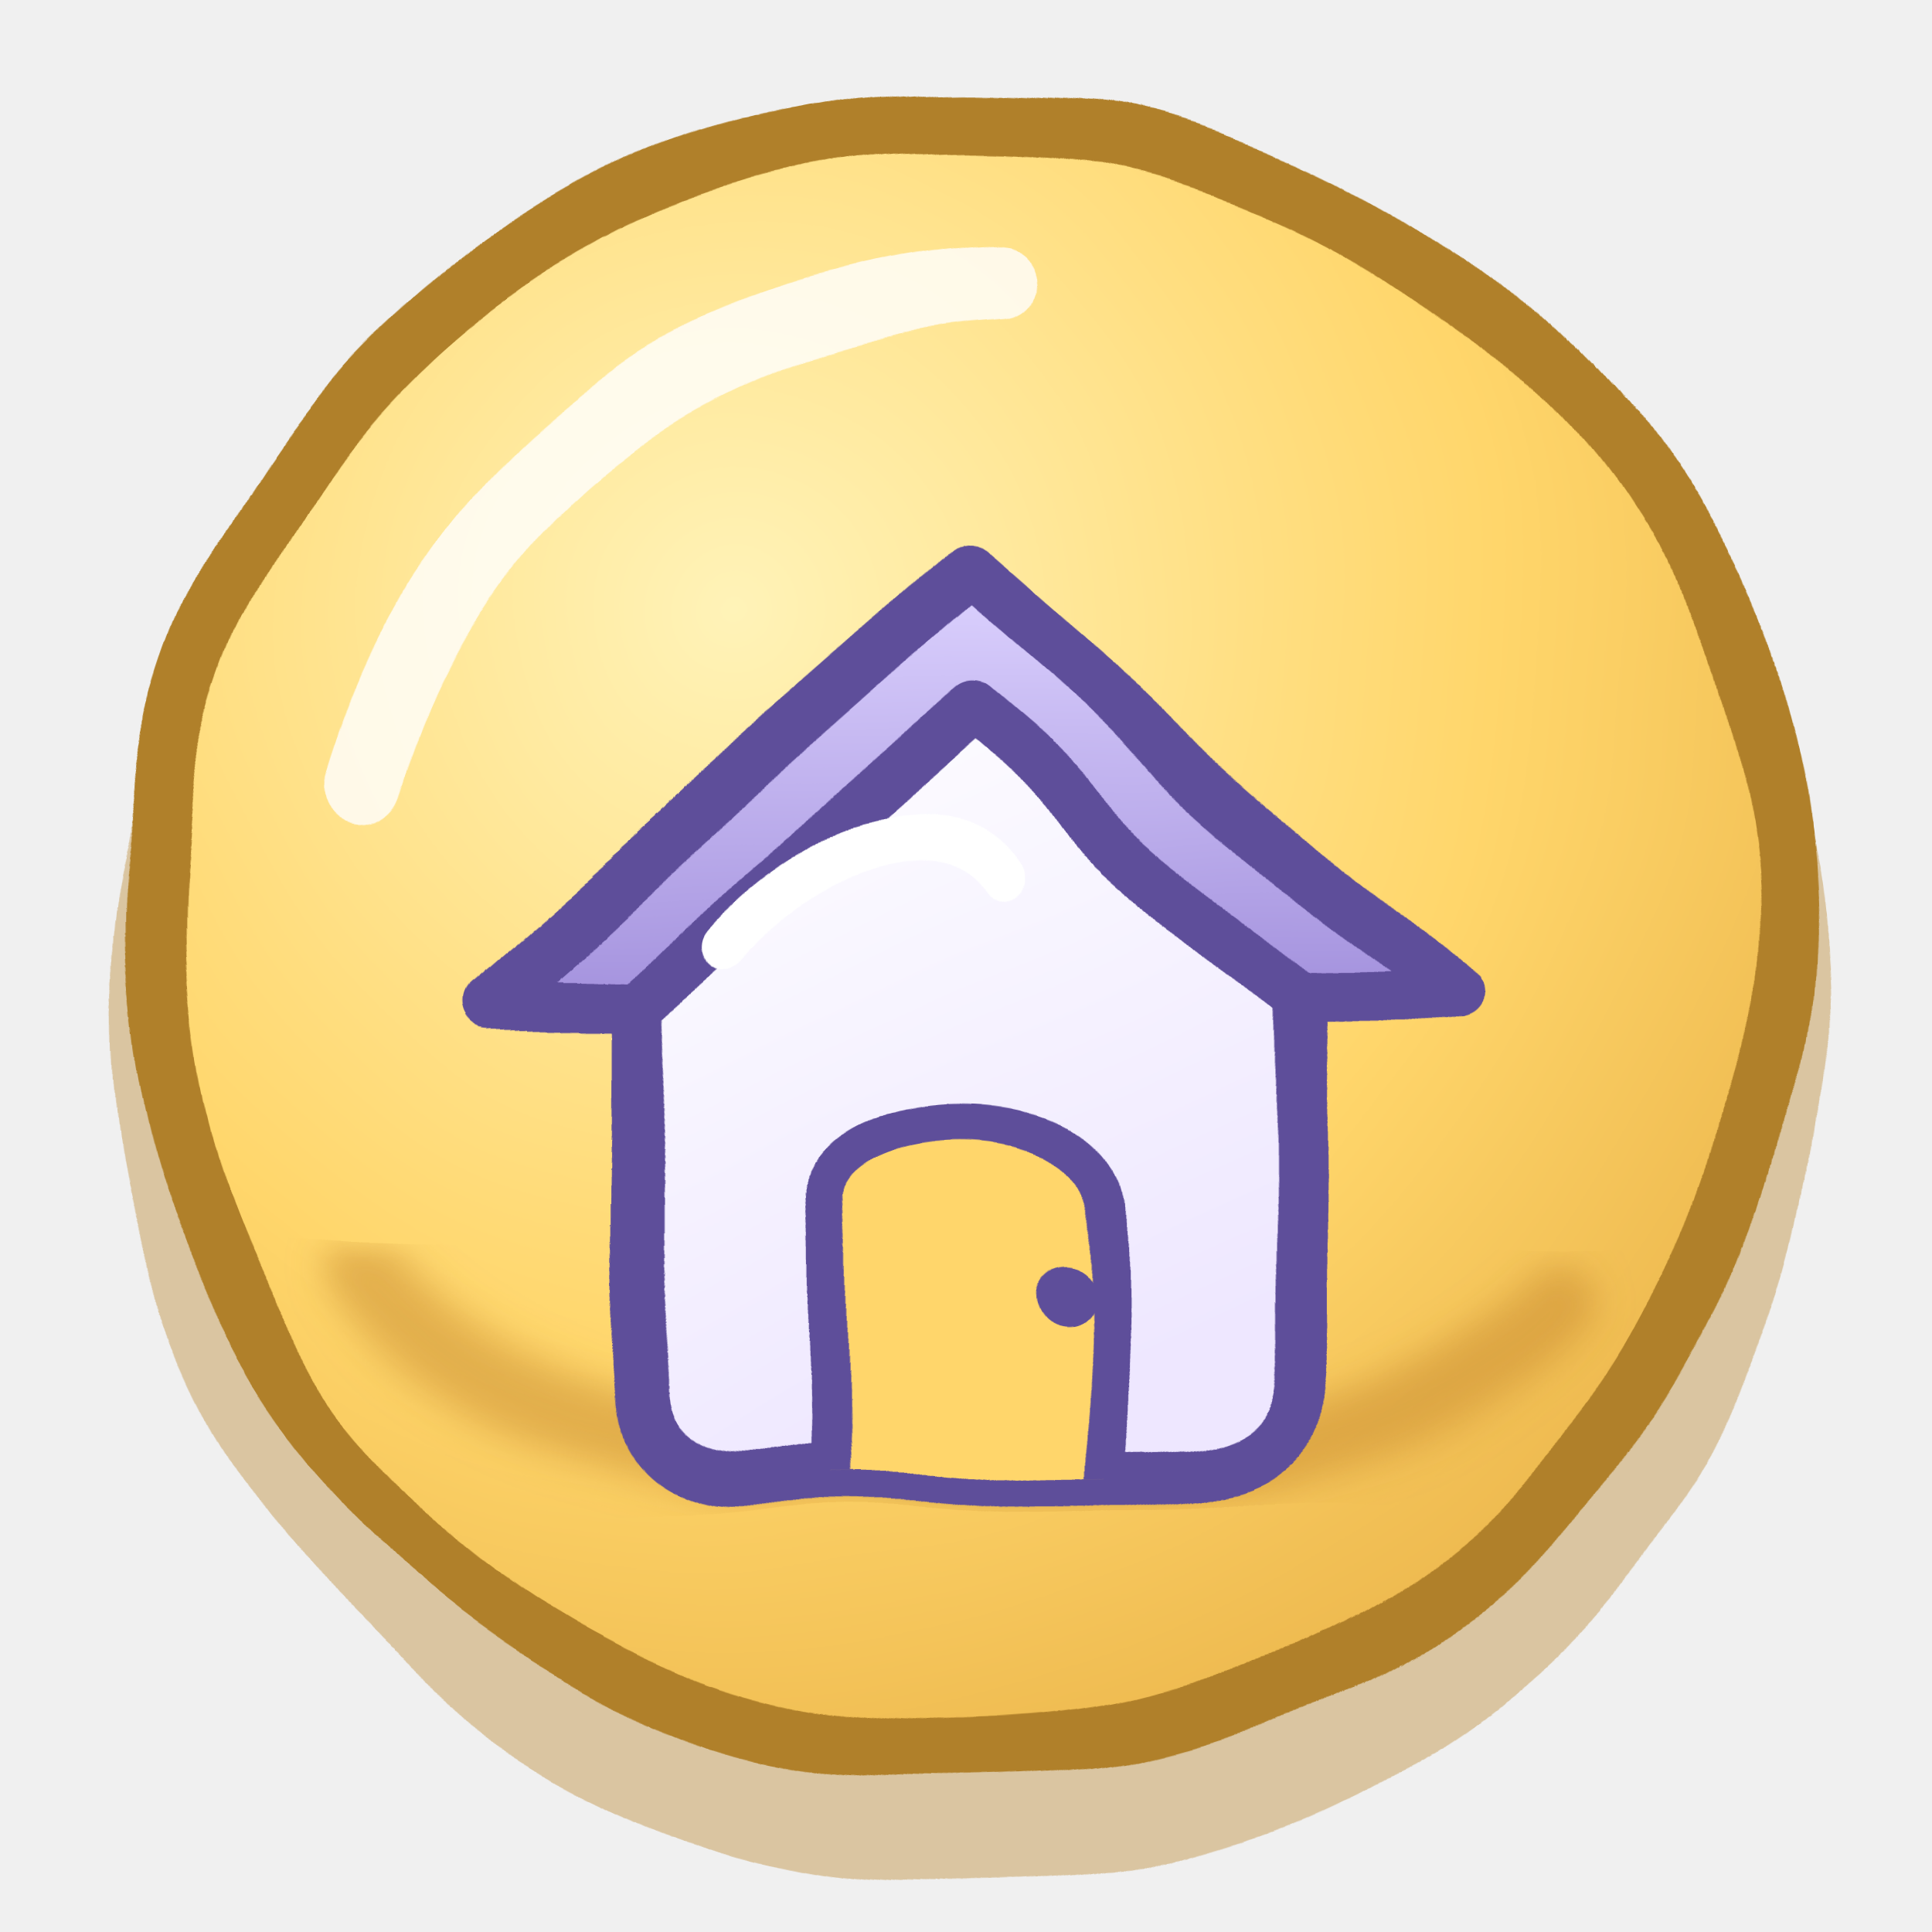
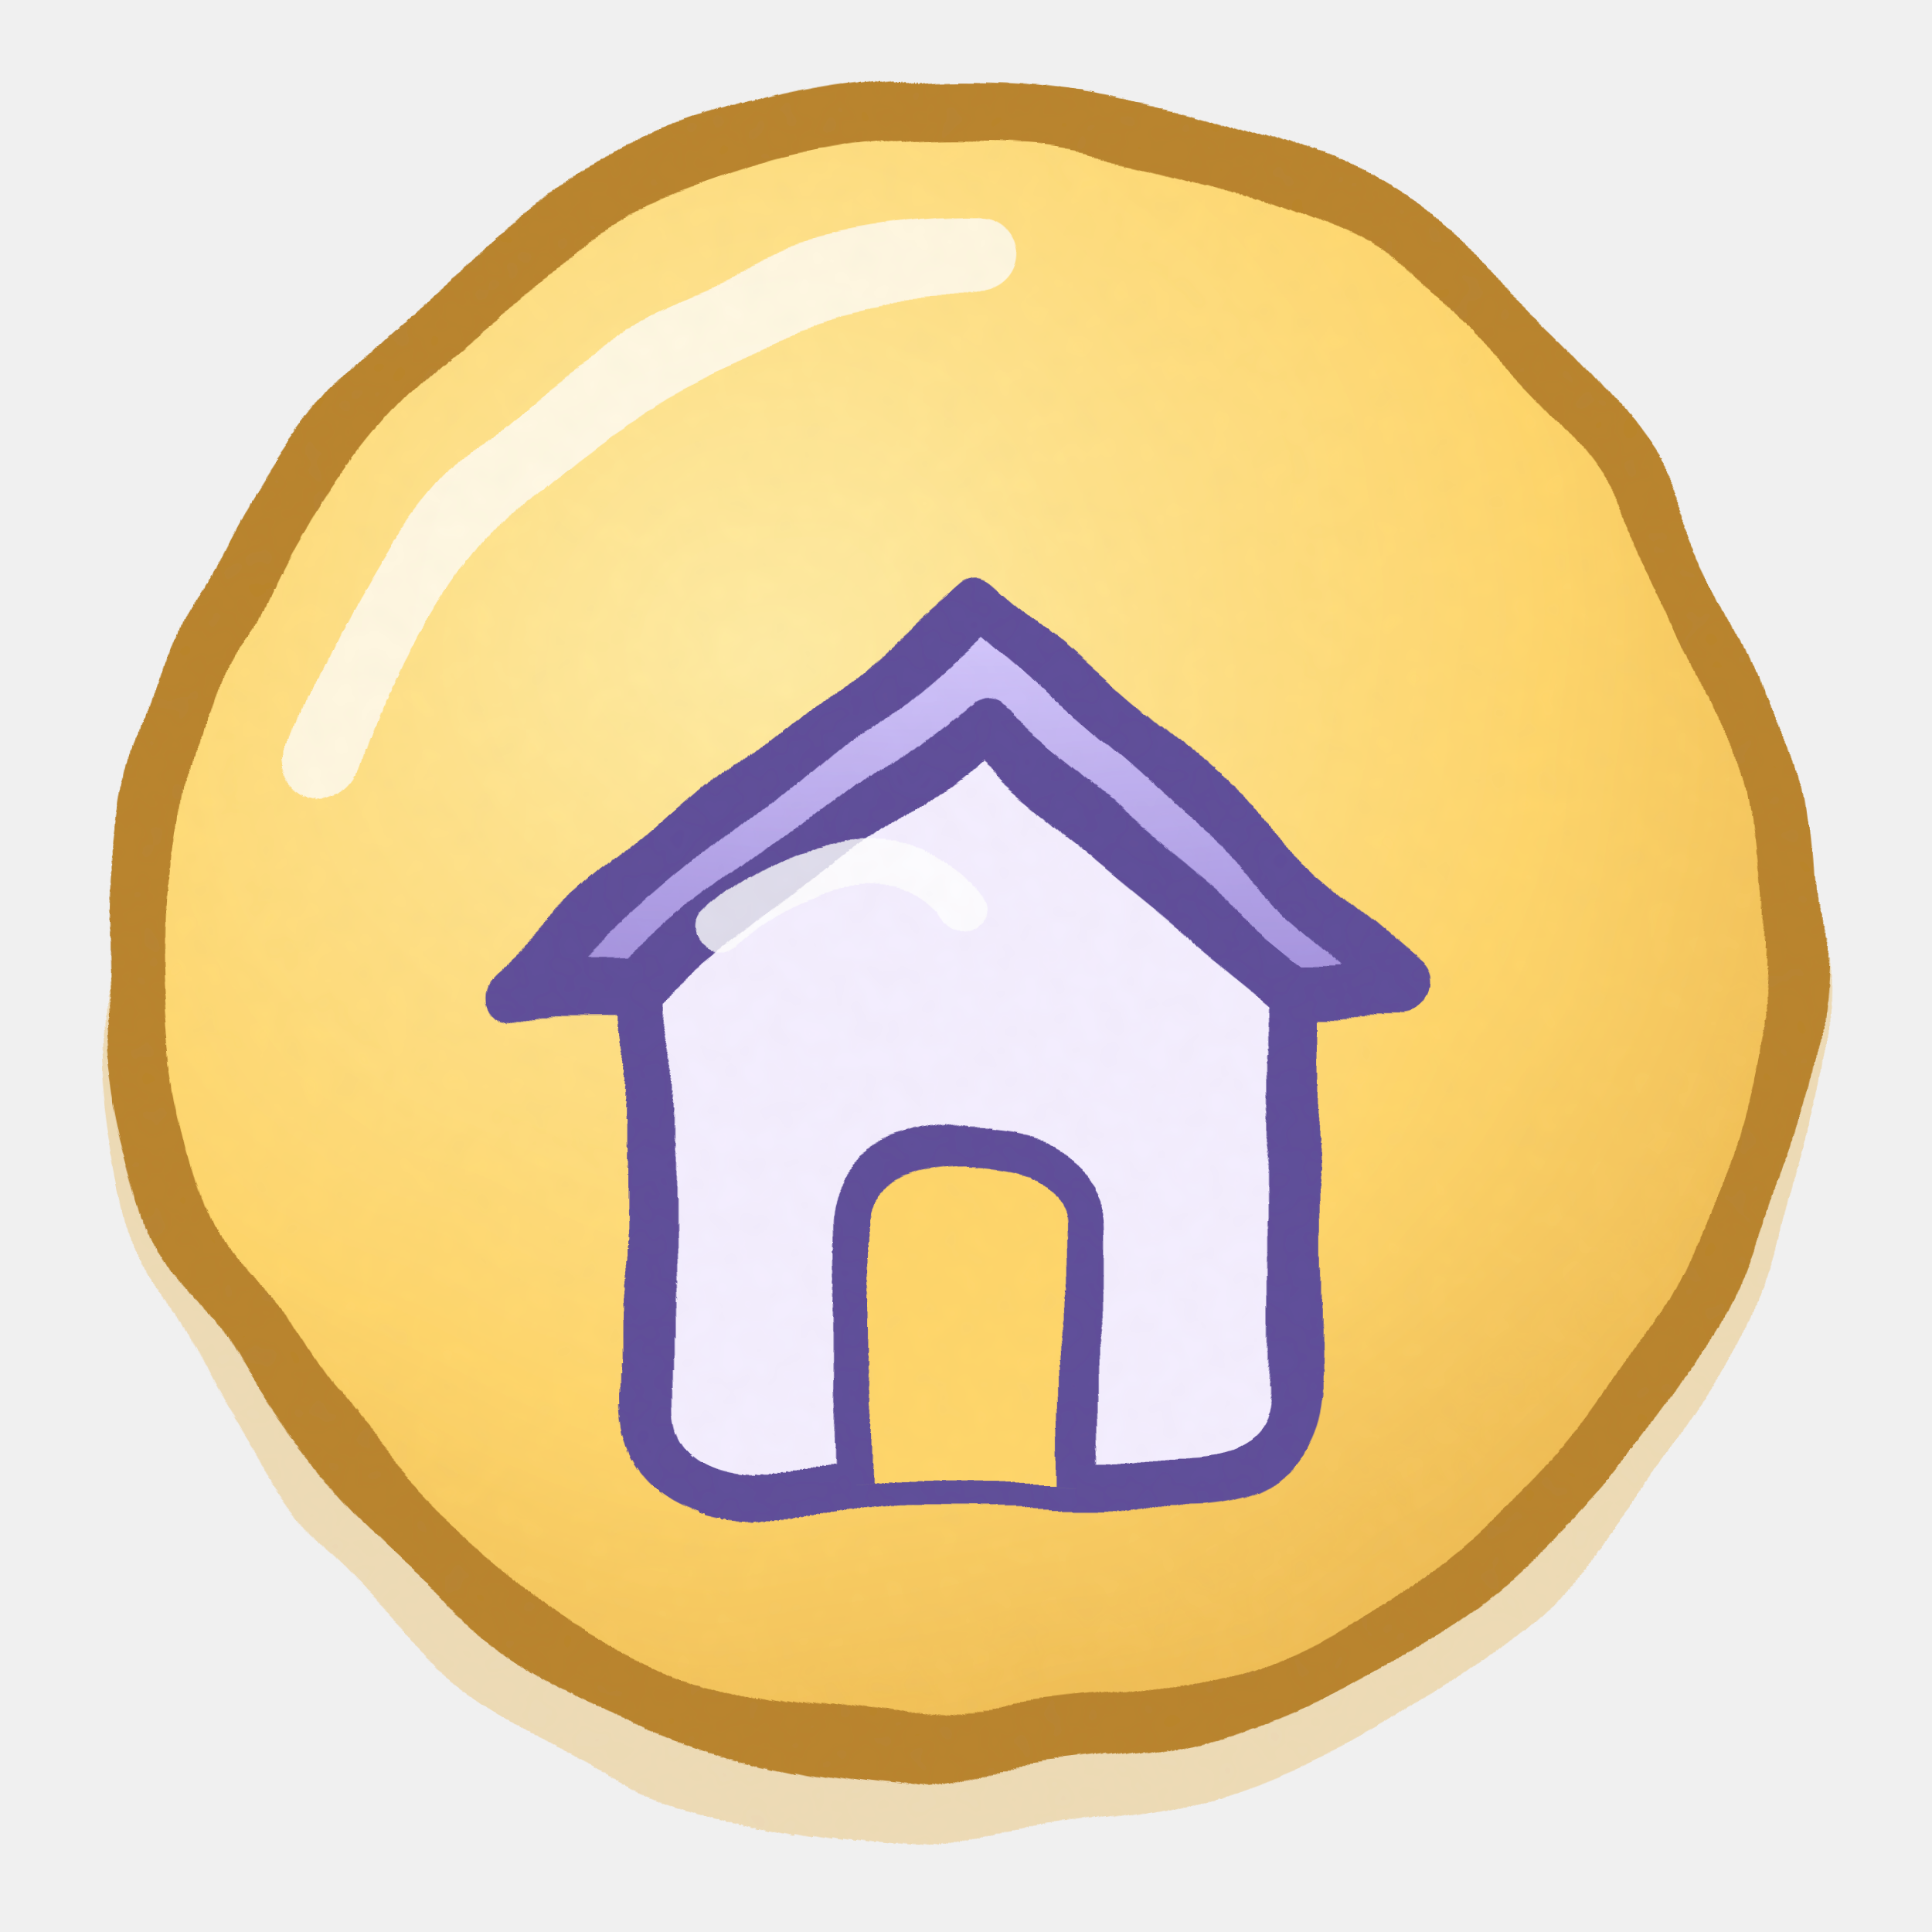
<svg xmlns="http://www.w3.org/2000/svg" viewBox="0 0 128 128" width="128" height="128">
  <defs>
-     <radialGradient id="coin" cx="0.36" cy="0.3" r="0.85">
-       <stop offset="0" stop-color="#FFF3B8" />
-       <stop offset="0.55" stop-color="#FFD66B" />
-       <stop offset="1" stop-color="#E7AE44" />
+     <radialGradient id="coin" cx="0.38" cy="0.32" r="0.8">
+       <stop offset="0" stop-color="#FFEBA3" />
+       <stop offset="0.6" stop-color="#FFD66B" />
+       <stop offset="1" stop-color="#E9B24A" />
    </radialGradient>
    <linearGradient id="roofG" x1="0" y1="0" x2="0" y2="1">
-       <stop offset="0" stop-color="#DDD3FF" />
+       <stop offset="0" stop-color="#D7CBFF" />
      <stop offset="1" stop-color="#A391DD" />
    </linearGradient>
-     <linearGradient id="wallG" x1="0" y1="0" x2="0.4" y2="1">
-       <stop offset="0" stop-color="#FFFFFF" />
-       <stop offset="1" stop-color="#EEE7FF" />
-     </linearGradient>
    <filter id="wc" x="-8%" y="-8%" width="116%" height="116%">
-       <feTurbulence type="fractalNoise" baseFrequency="0.04" numOctaves="2" seed="4" result="noise" />
-       <feDisplacementMap in="SourceGraphic" in2="noise" scale="3" xChannelSelector="R" yChannelSelector="G" />
-     </filter>
-     <filter id="blur1">
-       <feGaussianBlur stdDeviation="1.2" />
+       <feTurbulence type="fractalNoise" baseFrequency="0.03" numOctaves="3" seed="7" result="noise" />
+       <feDisplacementMap in="SourceGraphic" in2="noise" scale="6" xChannelSelector="R" yChannelSelector="G" result="warp" />
+       <feTurbulence type="fractalNoise" baseFrequency="0.55" numOctaves="2" seed="3" result="grain" />
+       <feColorMatrix in="grain" type="matrix" values="0 0 0 0 0.24  0 0 0 0 0.2  0 0 0 0 0.17  0 0 0 0.05 0" result="grainA" />
+       <feComposite in="grainA" in2="warp" operator="in" result="grainIn" />
+       <feMerge>
+         <feMergeNode in="warp" />
+         <feMergeNode in="grainIn" />
+       </feMerge>
    </filter>
  </defs>
  <g filter="url(#wc)">
-     <circle cx="64" cy="68" r="57" fill="#B9842A" opacity="0.4" />
-     <circle cx="64" cy="62" r="54" fill="url(#coin)" stroke="#B0802A" stroke-width="4" />
-     <path d="M24 52 C30 32 46 20 66 19" fill="none" stroke="#FFFFFF" stroke-width="5" stroke-linecap="round" opacity="0.8" />
-     <path d="M24 84 C40 102 88 104 104 86" fill="none" stroke="#C88A2E" stroke-width="5" stroke-linecap="round" opacity="0.5" filter="url(#blur1)" />
-     <path d="M32 66 L64 38 L96 66 Z" fill="url(#roofG)" stroke="#5E4E9A" stroke-width="3.4" stroke-linejoin="round" />
-     <path d="M42 66 L42 92 C42 96 45 98 49 98 L79 98 C83 98 86 96 86 92 L86 66 L64 47 Z" fill="url(#wallG)" stroke="#5E4E9A" stroke-width="3.4" stroke-linejoin="round" />
-     <path d="M55 98 L55 80 C55 73 73 73 73 80 L73 98" fill="#FFD66B" stroke="#5E4E9A" stroke-width="2.6" stroke-linejoin="round" />
-     <path d="M48 62 C54 55 62 54 66 58" fill="none" stroke="#FFFFFF" stroke-width="3" stroke-linecap="round" />
-     <circle cx="70" cy="86" r="2" fill="#5E4E9A" />
+     <circle cx="64" cy="66" r="56" fill="#E9B24A" opacity="0.35" />
+     <circle cx="64" cy="62" r="54" fill="url(#coin)" stroke="#B9842A" stroke-width="4" />
+     <path d="M22 50 C28 30 46 18 66 18" fill="none" stroke="#FFFFFF" stroke-width="5" stroke-linecap="round" opacity="0.75" />
+     <path d="M34 66 L64 40 L94 66 Z" fill="url(#roofG)" stroke="#5E4E9A" stroke-width="3.4" stroke-linejoin="round" />
+     <path d="M42 66 L42 92 C42 96 45 98 49 98 L79 98 C83 98 86 96 86 92 L86 66 L64 48 Z" fill="#F4EEFF" stroke="#5E4E9A" stroke-width="3.4" stroke-linejoin="round" />
+     <path d="M56 98 L56 80 C56 74 72 74 72 80 L72 98" fill="#FFD66B" stroke="#5E4E9A" stroke-width="2.6" stroke-linejoin="round" />
+     <path d="M48 62 C54 56 62 56 64 60" fill="none" stroke="#FFFFFF" stroke-width="3" stroke-linecap="round" opacity="0.8" />
  </g>
</svg>
